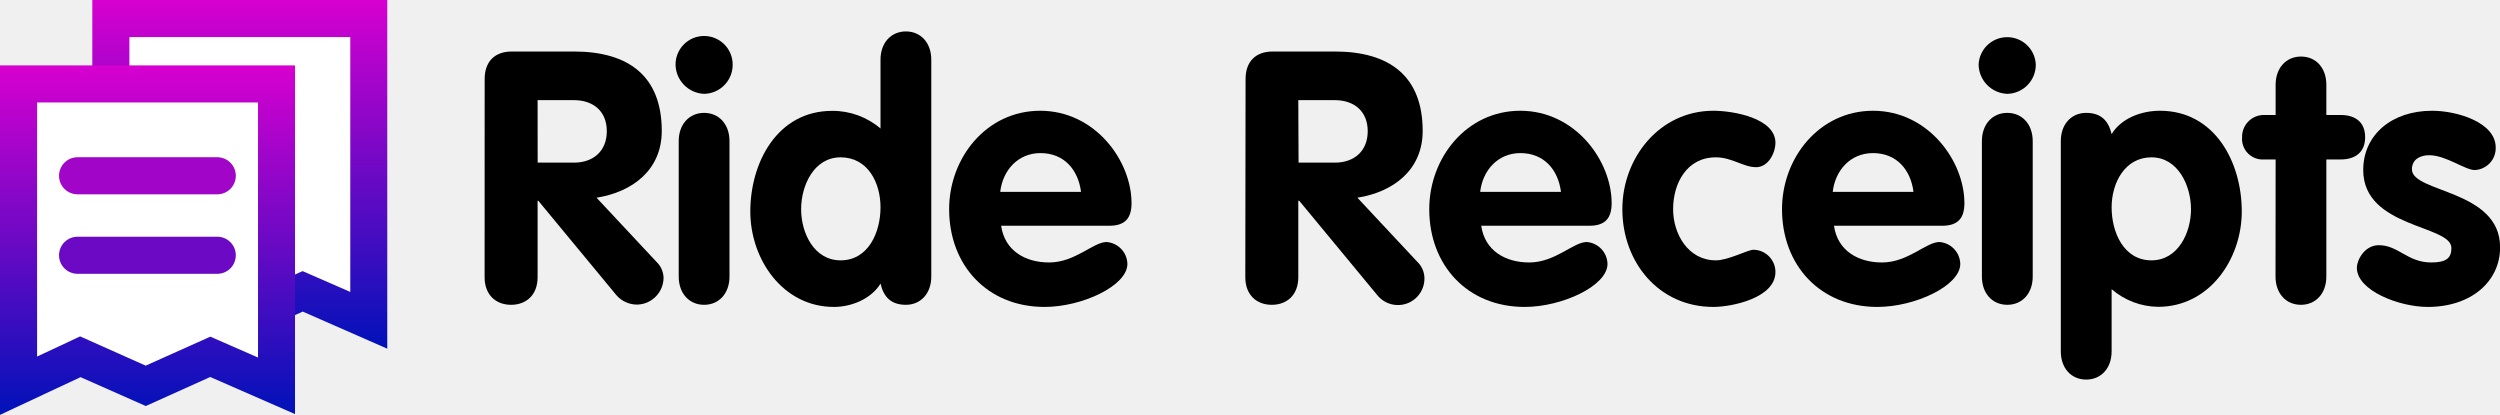
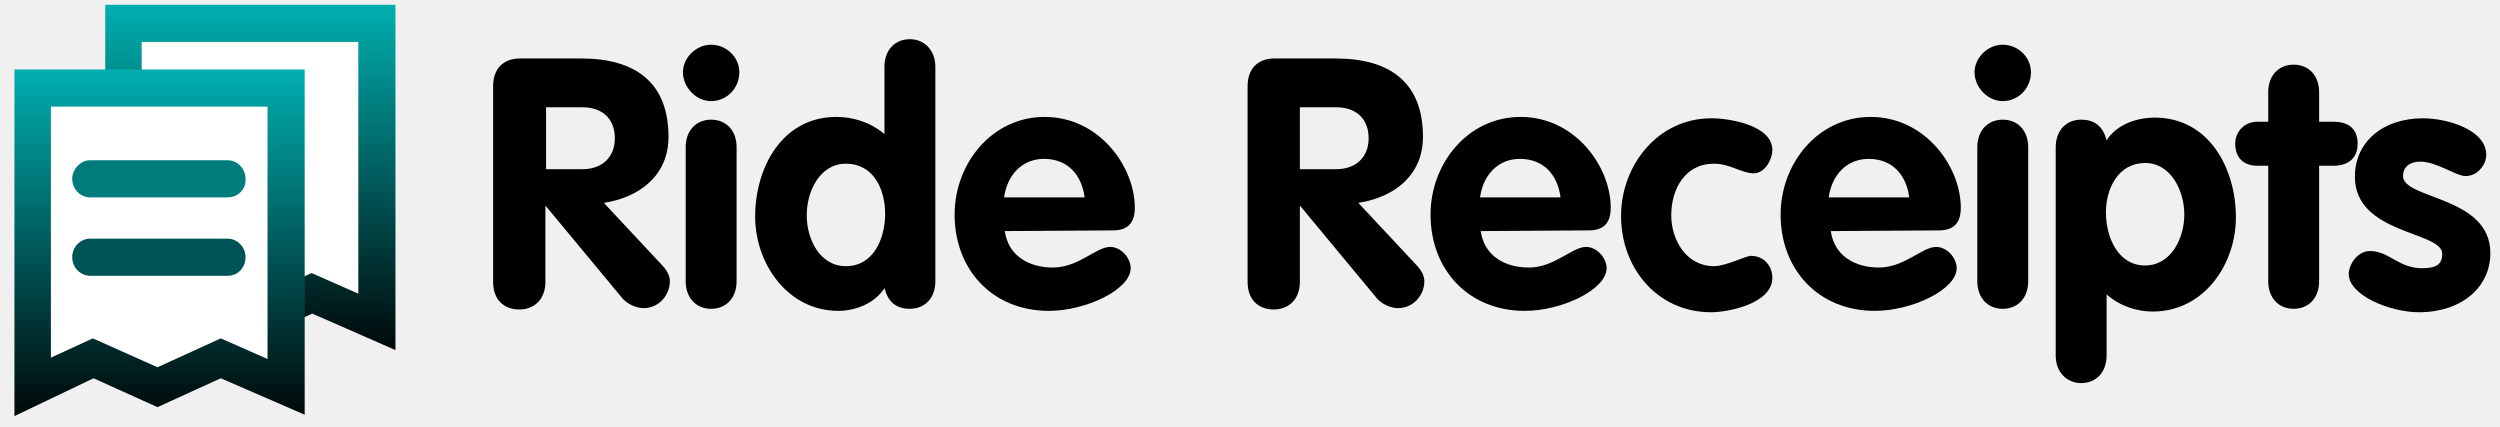
- <svg xmlns="http://www.w3.org/2000/svg" xmlns:xlink="http://www.w3.org/1999/xlink" viewBox="0 0 471.77 78.29">
-   <defs>
-     <linearGradient id="linear-gradient" x1="45.25" x2="45.25" y2="65.95" gradientUnits="userSpaceOnUse">
-       <stop offset="0" stop-color="#d700d0" />
-       <stop offset="1" stop-color="#0012b9" />
-     </linearGradient>
-     <linearGradient id="linear-gradient-2" x1="27.83" y1="12.34" x2="27.83" y2="78.29" xlink:href="#linear-gradient" />
-   </defs>
-   <g id="Layer_2" data-name="Layer 2">
-     <g id="Layer_1-2" data-name="Layer 1">
-       <path d="M91.46,14.91c0-3.19,1.8-5.19,5.13-5.19h11.72c10.25,0,16.57,4.59,16.57,15,0,7.33-5.52,11.52-12.31,12.59l11.32,12.11a4.33,4.33,0,0,1,1.33,2.93,5.1,5.1,0,0,1-5,5.13,5.18,5.18,0,0,1-3.86-1.73L101.58,37.88h-.13V52.32c0,3.33-2.13,5.2-5,5.2s-5-1.87-5-5.2Zm10,15.78h6.86c3.66,0,6.19-2.2,6.19-5.93S112,18.9,108.31,18.9h-6.86Z" />
-       <path d="M138.26,12.18a5.48,5.48,0,0,1-5.39,5.53,5.62,5.62,0,0,1-5.39-5.53,5.39,5.39,0,0,1,10.78,0ZM128.08,26.63c0-3.2,2-5.33,4.79-5.33s4.79,2.13,4.79,5.33V52.19c0,3.2-2,5.33-4.79,5.33s-4.79-2.13-4.79-5.33Z" />
-       <path d="M175.74,52.19c0,3.2-2,5.33-4.79,5.33s-4.2-1.47-4.79-4c-1.8,2.93-5.53,4.4-8.79,4.4-9.66,0-15.78-9-15.78-18,0-9.32,5.13-19,15.44-19a13.89,13.89,0,0,1,9.13,3.33v-13c0-3.19,2-5.32,4.79-5.32s4.79,2.13,4.79,5.32Zm-17.11-22.5c-5,0-7.45,5.26-7.45,9.79s2.46,9.65,7.45,9.65c5.26,0,7.53-5.33,7.53-10S163.76,29.69,158.63,29.69Z" />
-       <path d="M188.92,42.6c.67,4.73,4.59,6.93,9.05,6.93,4.93,0,8.33-3.86,10.86-3.86a4.25,4.25,0,0,1,3.92,4.13c0,4.12-8.52,8.12-15.64,8.12-10.79,0-18-7.86-18-18.44,0-9.72,7.06-18.58,17.18-18.58,10.39,0,17.24,9.46,17.24,17.44,0,2.87-1.26,4.26-4.19,4.26ZM204,36.21c-.54-4.19-3.2-7.32-7.66-7.32-4.26,0-7.12,3.26-7.59,7.32Z" />
-       <path d="M235.05,14.91c0-3.19,1.8-5.19,5.13-5.19h11.71c10.26,0,16.58,4.59,16.58,15,0,7.33-5.52,11.52-12.32,12.59l11.32,12.11a4.33,4.33,0,0,1,1.33,2.93,5,5,0,0,1-8.85,3.4L245.17,37.88H245V52.32c0,3.33-2.13,5.2-5,5.2s-5-1.87-5-5.2Zm10,15.78h6.85c3.67,0,6.2-2.2,6.2-5.93s-2.53-5.86-6.2-5.86H245Z" />
-       <path d="M279.52,42.6c.67,4.73,4.59,6.93,9.05,6.93,4.93,0,8.33-3.86,10.86-3.86a4.25,4.25,0,0,1,3.92,4.13c0,4.12-8.52,8.12-15.64,8.12-10.79,0-18-7.86-18-18.44,0-9.72,7.06-18.58,17.18-18.58,10.39,0,17.24,9.46,17.24,17.44,0,2.87-1.26,4.26-4.19,4.26Zm15.05-6.39c-.54-4.19-3.2-7.32-7.66-7.32-4.26,0-7.12,3.26-7.59,7.32Z" />
-       <path d="M331.38,31.55c-2.4,0-4.53-1.86-7.59-1.86-5.46,0-8.06,4.86-8.06,9.79,0,4.72,2.87,9.65,8.06,9.65,2.39,0,6-2,7.12-2a4.2,4.2,0,0,1,4.13,4.2c0,4.92-8.26,6.59-11.72,6.59-10.32,0-17.17-8.46-17.17-18.44,0-9.72,7.05-18.58,17.17-18.58,3.8,0,11.72,1.4,11.72,6.06C335,29,333.64,31.55,331.38,31.55Z" />
-       <path d="M346.09,42.6c.66,4.73,4.59,6.93,9.05,6.93,4.93,0,8.32-3.86,10.85-3.86a4.25,4.25,0,0,1,3.93,4.13c0,4.12-8.52,8.12-15.64,8.12-10.79,0-18-7.86-18-18.44,0-9.72,7.06-18.58,17.18-18.58,10.38,0,17.24,9.46,17.24,17.44,0,2.87-1.26,4.26-4.19,4.26Zm15-6.39c-.53-4.19-3.19-7.32-7.65-7.32-4.26,0-7.13,3.26-7.59,7.32Z" />
-       <path d="M384.17,12.18a5.49,5.49,0,0,1-5.4,5.53,5.62,5.62,0,0,1-5.39-5.53,5.4,5.4,0,0,1,10.79,0ZM374,26.63c0-3.2,2-5.33,4.79-5.33s4.8,2.13,4.8,5.33V52.19c0,3.2-2,5.33-4.8,5.33S374,55.39,374,52.19Z" />
-       <path d="M388.89,26.63c0-3.2,2-5.33,4.79-5.33s4.2,1.47,4.8,4c1.79-2.93,5.52-4.4,9.12-4.4,10.32,0,15.44,9.66,15.44,19,0,9-6.12,18-15.78,18a13.65,13.65,0,0,1-8.78-3.33V66.31c0,3.19-2,5.32-4.8,5.32s-4.79-2.13-4.79-5.32ZM406,49.13c5,0,7.46-5.19,7.46-9.65S411,29.69,406,29.69s-7.52,4.79-7.52,9.45S400.74,49.13,406,49.13Z" />
-       <path d="M429.43,30.09H427.3a3.89,3.89,0,0,1-4.2-4.2,4.1,4.1,0,0,1,4.2-4.19h2.13V16c0-3.2,2-5.33,4.79-5.33S439,12.78,439,16V21.7h2.73c2.46,0,4.59,1.13,4.59,4.19s-2.13,4.2-4.59,4.2H439v22.1c0,3.2-2,5.33-4.8,5.33s-4.79-2.13-4.79-5.33Z" />
-       <path d="M467,32.09c-1.8,0-5.46-2.8-8.59-2.8-1.73,0-3.26.8-3.26,2.66,0,4.46,16.64,3.8,16.64,14.72,0,6.39-5.39,11.25-13.65,11.25-5.39,0-13.38-3.07-13.38-7.39,0-1.47,1.46-4.26,4.13-4.26,3.73,0,5.39,3.26,9.92,3.26,2.93,0,3.79-.93,3.79-2.73,0-4.39-16.64-3.73-16.64-14.71,0-6.66,5.39-11.19,13-11.19,4.73,0,12,2.2,12,6.93A4.14,4.14,0,0,1,467,32.09Z" />
-       <polygon points="20.92 60.45 32.57 54.98 44.92 60.45 57.12 54.98 69.58 60.45 69.58 3.5 20.92 3.5 20.92 60.45" style="fill:#fff" />
-       <path d="M17.42,66V0H73.08V65.8l-15.95-7L44.92,64.28l-12.3-5.45ZM32.53,51.14l12.38,5.48L57.1,51.16l9,3.93V7H24.42V54.94Z" style="fill:url(#linear-gradient)" />
-       <polygon points="3.5 72.79 15.16 67.32 27.5 72.79 39.7 67.32 52.17 72.79 52.17 15.84 3.5 15.84 3.5 72.79" style="fill:#fff" />
-       <path d="M0,78.29V12.34H55.67v65.8l-16-7L27.51,76.62,15.2,71.17ZM15.12,63.48,27.49,69l12.2-5.47,9,3.94V19.34H7V67.28Z" style="fill:url(#linear-gradient-2)" />
-       <path d="M41,36.67H14.64a3.5,3.5,0,0,1,0-7H41a3.5,3.5,0,0,1,0,7Z" style="fill:#a106c8" />
-       <path d="M41,51.67H14.64a3.5,3.5,0,0,1,0-7H41a3.5,3.5,0,0,1,0,7Z" style="fill:#6b09c4" />
+ <svg xmlns="http://www.w3.org/2000/svg" version="1.1" id="Layer_1" x="0px" y="0px" viewBox="0 0 363.5 62" style="enable-background:new 0 0 363.5 62;" xml:space="preserve">
+   <style type="text/css">
+ 	.st0{fill:#FFFFFF;}
+ 	.st1{fill:url(#Shape_18_);}
+ 	.st2{fill:url(#Shape_19_);}
+ 	.st3{fill:#007C7D;}
+ 	.st4{fill:#005455;}
+ </style>
+   <g id="Desktop-HD---HOME" transform="translate(-442, 0)">
+     <g id="Panel-1" transform="translate(134, 72)">
+       <g id="ride-receipts-logo" transform="translate(408, 0)">
+         <g id="ride-receipts">
+           <g id="ride-receipts-pro" transform="translate(70, 5)">
+             <path id="Shape" d="M-98.3-64.5c0-2.4,1.4-4,3.9-4h8.9c7.9,0,12.7,3.5,12.7,11.4c0,5.6-4.2,8.8-9.4,9.6l8.6,9.2       c0.7,0.8,1,1.5,1,2.2c0,2-1.6,3.9-3.8,3.9c-0.9,0-2.1-0.4-3-1.3L-90.6-47h-0.1v11c0,2.5-1.6,4-3.8,4s-3.8-1.4-3.8-4V-64.5       L-98.3-64.5z M-90.6-52.4h5.3c2.8,0,4.7-1.7,4.7-4.5c0-2.9-1.9-4.5-4.7-4.5h-5.3V-52.4z" />
+             <path id="Shape_1_" d="M-62.5-66.5c0,2.3-1.8,4.2-4.1,4.2c-2.2,0-4.1-2-4.1-4.2c0-2.1,1.9-4,4.1-4       C-64.4-70.5-62.5-68.7-62.5-66.5z M-70.3-55.6c0-2.4,1.5-4,3.7-4s3.7,1.6,3.7,4v19.5c0,2.4-1.5,4-3.7,4s-3.7-1.6-3.7-4V-55.6z" />
+             <path id="Shape_2_" d="M-34-36.1c0,2.4-1.5,4-3.7,4c-2.1,0-3.2-1.1-3.7-3c-1.4,2.2-4.2,3.3-6.7,3.3c-7.4,0-12.1-6.9-12.1-13.7       c0-7.1,3.9-14.5,11.8-14.5c2.5,0,5,0.8,7,2.5v-9.8c0-2.4,1.5-4,3.7-4c2.1,0,3.7,1.6,3.7,4L-34-36.1L-34-36.1z M-47-53.2       c-3.8,0-5.7,4-5.7,7.5s1.9,7.4,5.7,7.4c4,0,5.7-4,5.7-7.6C-41.3-49.5-43-53.2-47-53.2z" />
+             <path id="Shape_3_" d="M-23.9-43.4c0.5,3.6,3.5,5.3,7,5.3c3.7,0,6.3-3,8.3-3c1.6,0,3,1.6,3,3.1c0,3.1-6.5,6.2-11.9,6.2       c-8.2,0-13.7-6-13.7-14c0-7.4,5.4-14.2,13.1-14.2C-10.2-60-5-52.8-5-46.8c0,2.2-1,3.3-3.2,3.3L-23.9-43.4L-23.9-43.4z        M-12.3-48.3c-0.4-3.2-2.4-5.6-5.9-5.6c-3.3,0-5.4,2.5-5.8,5.6H-12.3z" />
+             <path id="Shape_4_" d="M11.4-64.5c0-2.4,1.4-4,3.9-4h8.9c7.9,0,12.7,3.5,12.7,11.4c0,5.6-4.2,8.8-9.4,9.6l8.6,9.2       c0.7,0.8,1,1.5,1,2.2c0,2-1.6,3.9-3.8,3.9c-0.9,0-2.1-0.4-3-1.3L19.1-47H19v11c0,2.5-1.6,4-3.8,4c-2.2,0-3.8-1.4-3.8-4       C11.4-36,11.4-64.5,11.4-64.5z M19-52.4h5.3c2.8,0,4.7-1.7,4.7-4.5c0-2.9-1.9-4.5-4.7-4.5H19V-52.4z" />
+             <path id="Shape_5_" d="M45.3-43.4c0.5,3.6,3.5,5.3,7,5.3c3.7,0,6.3-3,8.3-3c1.6,0,3,1.6,3,3.1c0,3.1-6.5,6.2-11.9,6.2       c-8.2,0-13.7-6-13.7-14C38-53.2,43.4-60,51.1-60c7.9,0,13.1,7.2,13.1,13.2c0,2.2-1,3.3-3.2,3.3L45.3-43.4L45.3-43.4z        M56.9-48.3c-0.4-3.2-2.4-5.6-5.9-5.6c-3.3,0-5.4,2.5-5.8,5.6H56.9z" />
+             <path id="Shape_6_" d="M85-51.8c-1.8,0-3.4-1.4-5.8-1.4c-4.2,0-6.2,3.7-6.2,7.5c0,3.6,2.2,7.4,6.2,7.4c1.8,0,4.6-1.5,5.4-1.5       c1.8,0,3.1,1.4,3.1,3.2c0,3.7-6.3,5-8.9,5c-7.9,0-13.1-6.5-13.1-14c0-7.4,5.4-14.2,13.1-14.2c2.9,0,8.9,1.1,8.9,4.6       C87.7-53.8,86.6-51.8,85-51.8z" />
+             <path id="Shape_7_" d="M96.2-43.4c0.5,3.6,3.5,5.3,7,5.3c3.7,0,6.3-3,8.3-3c1.6,0,3,1.6,3,3.1c0,3.1-6.5,6.2-11.9,6.2       c-8.2,0-13.7-6-13.7-14c0-7.4,5.4-14.2,13.1-14.2c7.9,0,13.1,7.2,13.1,13.2c0,2.2-1,3.3-3.2,3.3L96.2-43.4L96.2-43.4z        M107.6-48.3c-0.4-3.2-2.4-5.6-5.9-5.6c-3.3,0-5.4,2.5-5.8,5.6H107.6z" />
+             <path id="Shape_8_" d="M125.3-66.5c0,2.3-1.8,4.2-4.1,4.2c-2.2,0-4.1-2-4.1-4.2c0-2.1,1.9-4,4.1-4S125.3-68.7,125.3-66.5z        M117.5-55.6c0-2.4,1.5-4,3.7-4s3.7,1.6,3.7,4v19.5c0,2.4-1.5,4-3.7,4s-3.7-1.6-3.7-4V-55.6z" />
+             <path id="Shape_9_" d="M128.9-55.6c0-2.4,1.5-4,3.7-4c2.1,0,3.2,1.1,3.7,3c1.4-2.2,4.2-3.3,7-3.3c7.9,0,11.8,7.4,11.8,14.5       c0,6.9-4.7,13.7-12.1,13.7c-2.3,0-4.8-0.8-6.7-2.5v8.9c0,2.4-1.5,4-3.7,4c-2.1,0-3.7-1.6-3.7-4V-55.6L128.9-55.6z M141.9-38.4       c3.8,0,5.7-4,5.7-7.4c0-3.4-1.9-7.5-5.7-7.5c-3.9,0-5.7,3.7-5.7,7.2S137.9-38.4,141.9-38.4z" />
+             <path id="Shape_10_" d="M159.8-52.9h-1.6c-2,0-3.2-1.2-3.2-3.2c0-1.8,1.4-3.2,3.2-3.2h1.6v-4.3c0-2.4,1.5-4,3.7-4       s3.7,1.6,3.7,4v4.3h2.1c1.9,0,3.5,0.8,3.5,3.2c0,2.3-1.6,3.2-3.5,3.2h-2.1v16.8c0,2.4-1.5,4-3.7,4s-3.7-1.6-3.7-4V-52.9z" />
+             <path id="Shape_11_" d="M188.5-51.4c-1.4,0-4.2-2.1-6.6-2.1c-1.3,0-2.5,0.6-2.5,2.1c0,3.4,12.7,2.9,12.7,11.2       c0,4.9-4.1,8.6-10.4,8.6c-4.1,0-10.2-2.4-10.2-5.6c0-1.1,1.1-3.3,3.1-3.3c2.8,0,4.1,2.5,7.6,2.5c2.2,0,2.9-0.7,2.9-2.1       c0-3.3-12.7-2.8-12.7-11.2c0-5.1,4.1-8.5,9.9-8.5c3.6,0,9.2,1.7,9.2,5.3C191.5-53,190.2-51.4,188.5-51.4z" />
+           </g>
+           <g id="icon">
+             <polygon id="Shape_12_" class="st0" points="-82.1,-25.2 -73.2,-29.3 -63.9,-25.2 -54.7,-29.3 -45.2,-25.2 -45.2,-68.6        -82.1,-68.6      " />
+             <linearGradient id="Shape_18_" gradientUnits="userSpaceOnUse" x1="-522.542" y1="-64.489" x2="-522.542" y2="-63.491" gradientTransform="matrix(42.1514 0 0 50.325 21962.277 3174.086)">
+               <stop offset="0" style="stop-color:#00AFB0" />
+               <stop offset="1" style="stop-color:#000808" />
+             </linearGradient>
+             <path id="Shape_13_" class="st1" d="M-84.7-21v-50.3h42.2v50.2l-12.1-5.3l-9.2,4.2l-9.3-4.1L-84.7-21z M-73.3-32.3l9.4,4.2       l9.2-4.2l6.8,3v-36.6h-31.5v36.5L-73.3-32.3z" />
+             <polygon id="Shape_14_" class="st0" points="-95.2,-15.7 -86.4,-19.9 -77.1,-15.7 -67.9,-19.9 -58.4,-15.7 -58.4,-59.2        -95.2,-59.2      " />
+             <linearGradient id="Shape_19_" gradientUnits="userSpaceOnUse" x1="-522.543" y1="-64.49" x2="-522.543" y2="-63.492" gradientTransform="matrix(42.1514 0 0 50.325 21949.111 3183.541)">
+               <stop offset="0" style="stop-color:#00AFB0" />
+               <stop offset="1" style="stop-color:#000808" />
+             </linearGradient>
+             <path id="Shape_15_" class="st2" d="M-97.9-11.5v-50.4h42.2v50.2L-67.9-17l-9.2,4.2l-9.3-4.2L-97.9-11.5z M-86.5-22.8l9.4,4.2       l9.2-4.2l6.8,3v-36.7h-31.5V-20L-86.5-22.8z" />
+             <path id="Shape_16_" class="st3" d="M-66.9-43.3h-20c-1.4,0-2.6-1.2-2.6-2.7c0-1.4,1.2-2.7,2.6-2.7h20c1.4,0,2.6,1.2,2.6,2.7       C-64.2-44.5-65.4-43.3-66.9-43.3z" />
+             <path id="Shape_17_" class="st4" d="M-66.9-31.9h-20c-1.4,0-2.6-1.2-2.6-2.7s1.2-2.7,2.6-2.7h20c1.4,0,2.6,1.2,2.6,2.7       S-65.4-31.9-66.9-31.9z" />
+           </g>
+         </g>
+       </g>
    </g>
  </g>
</svg>
